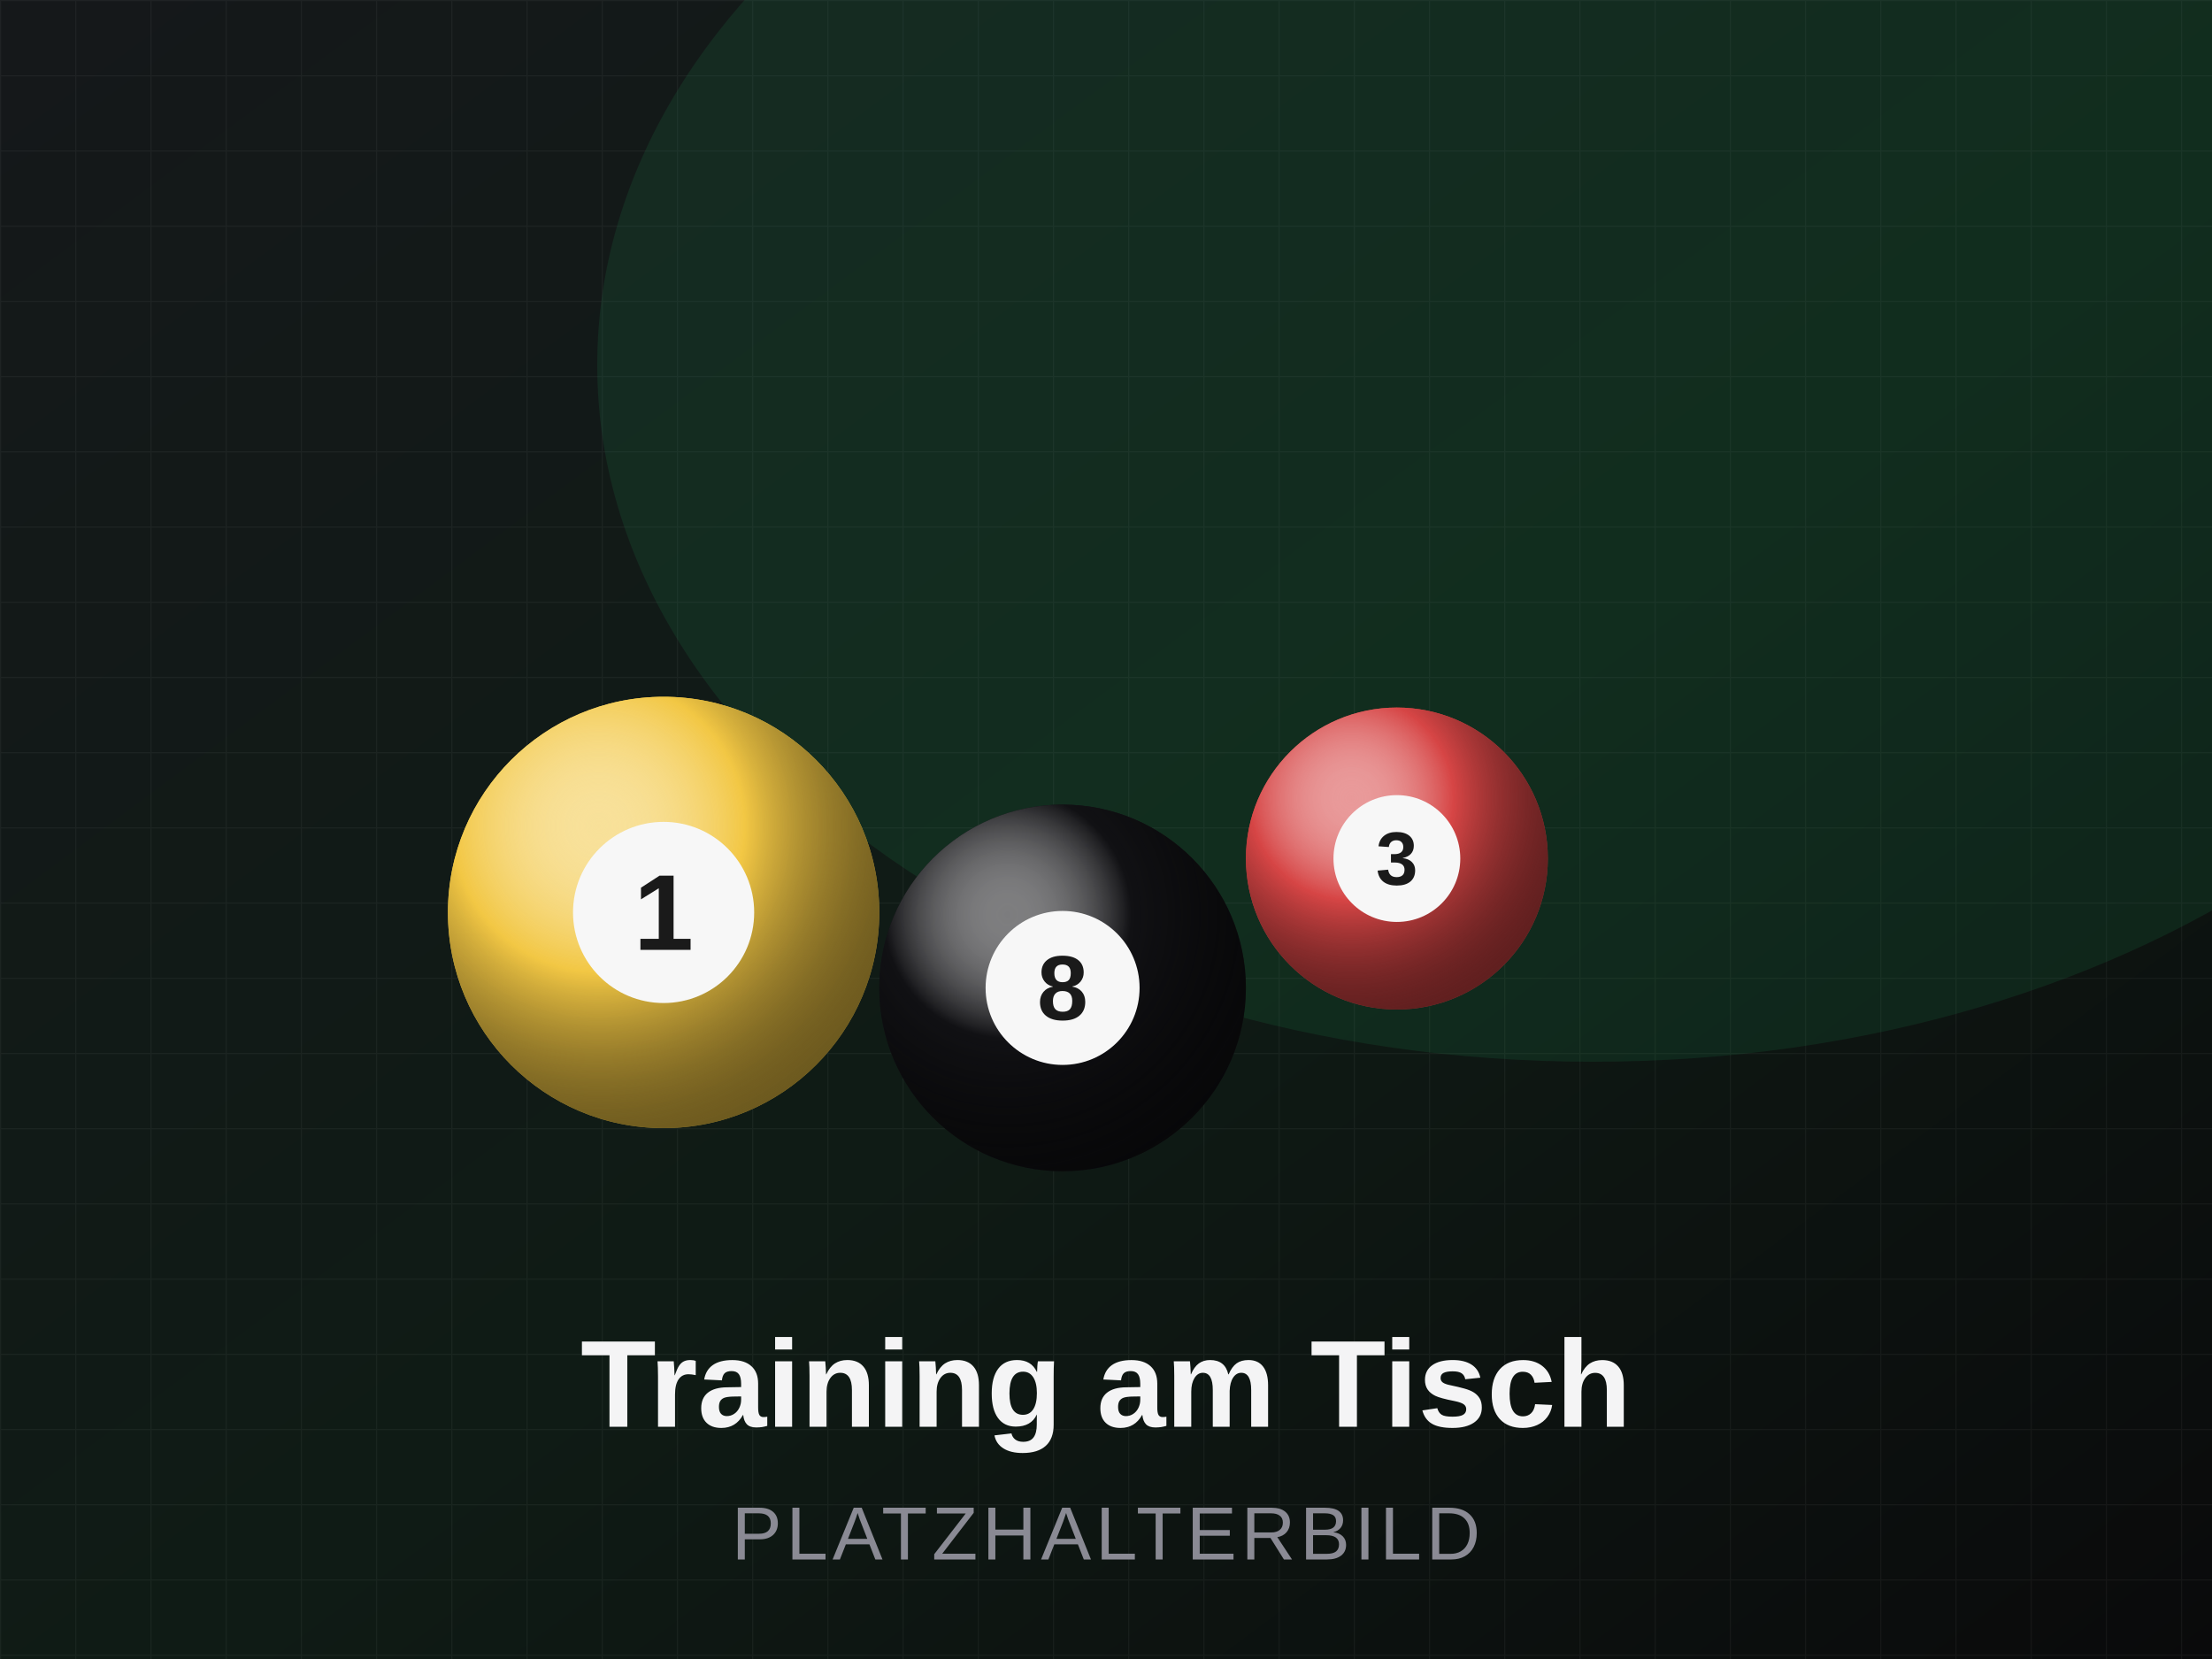
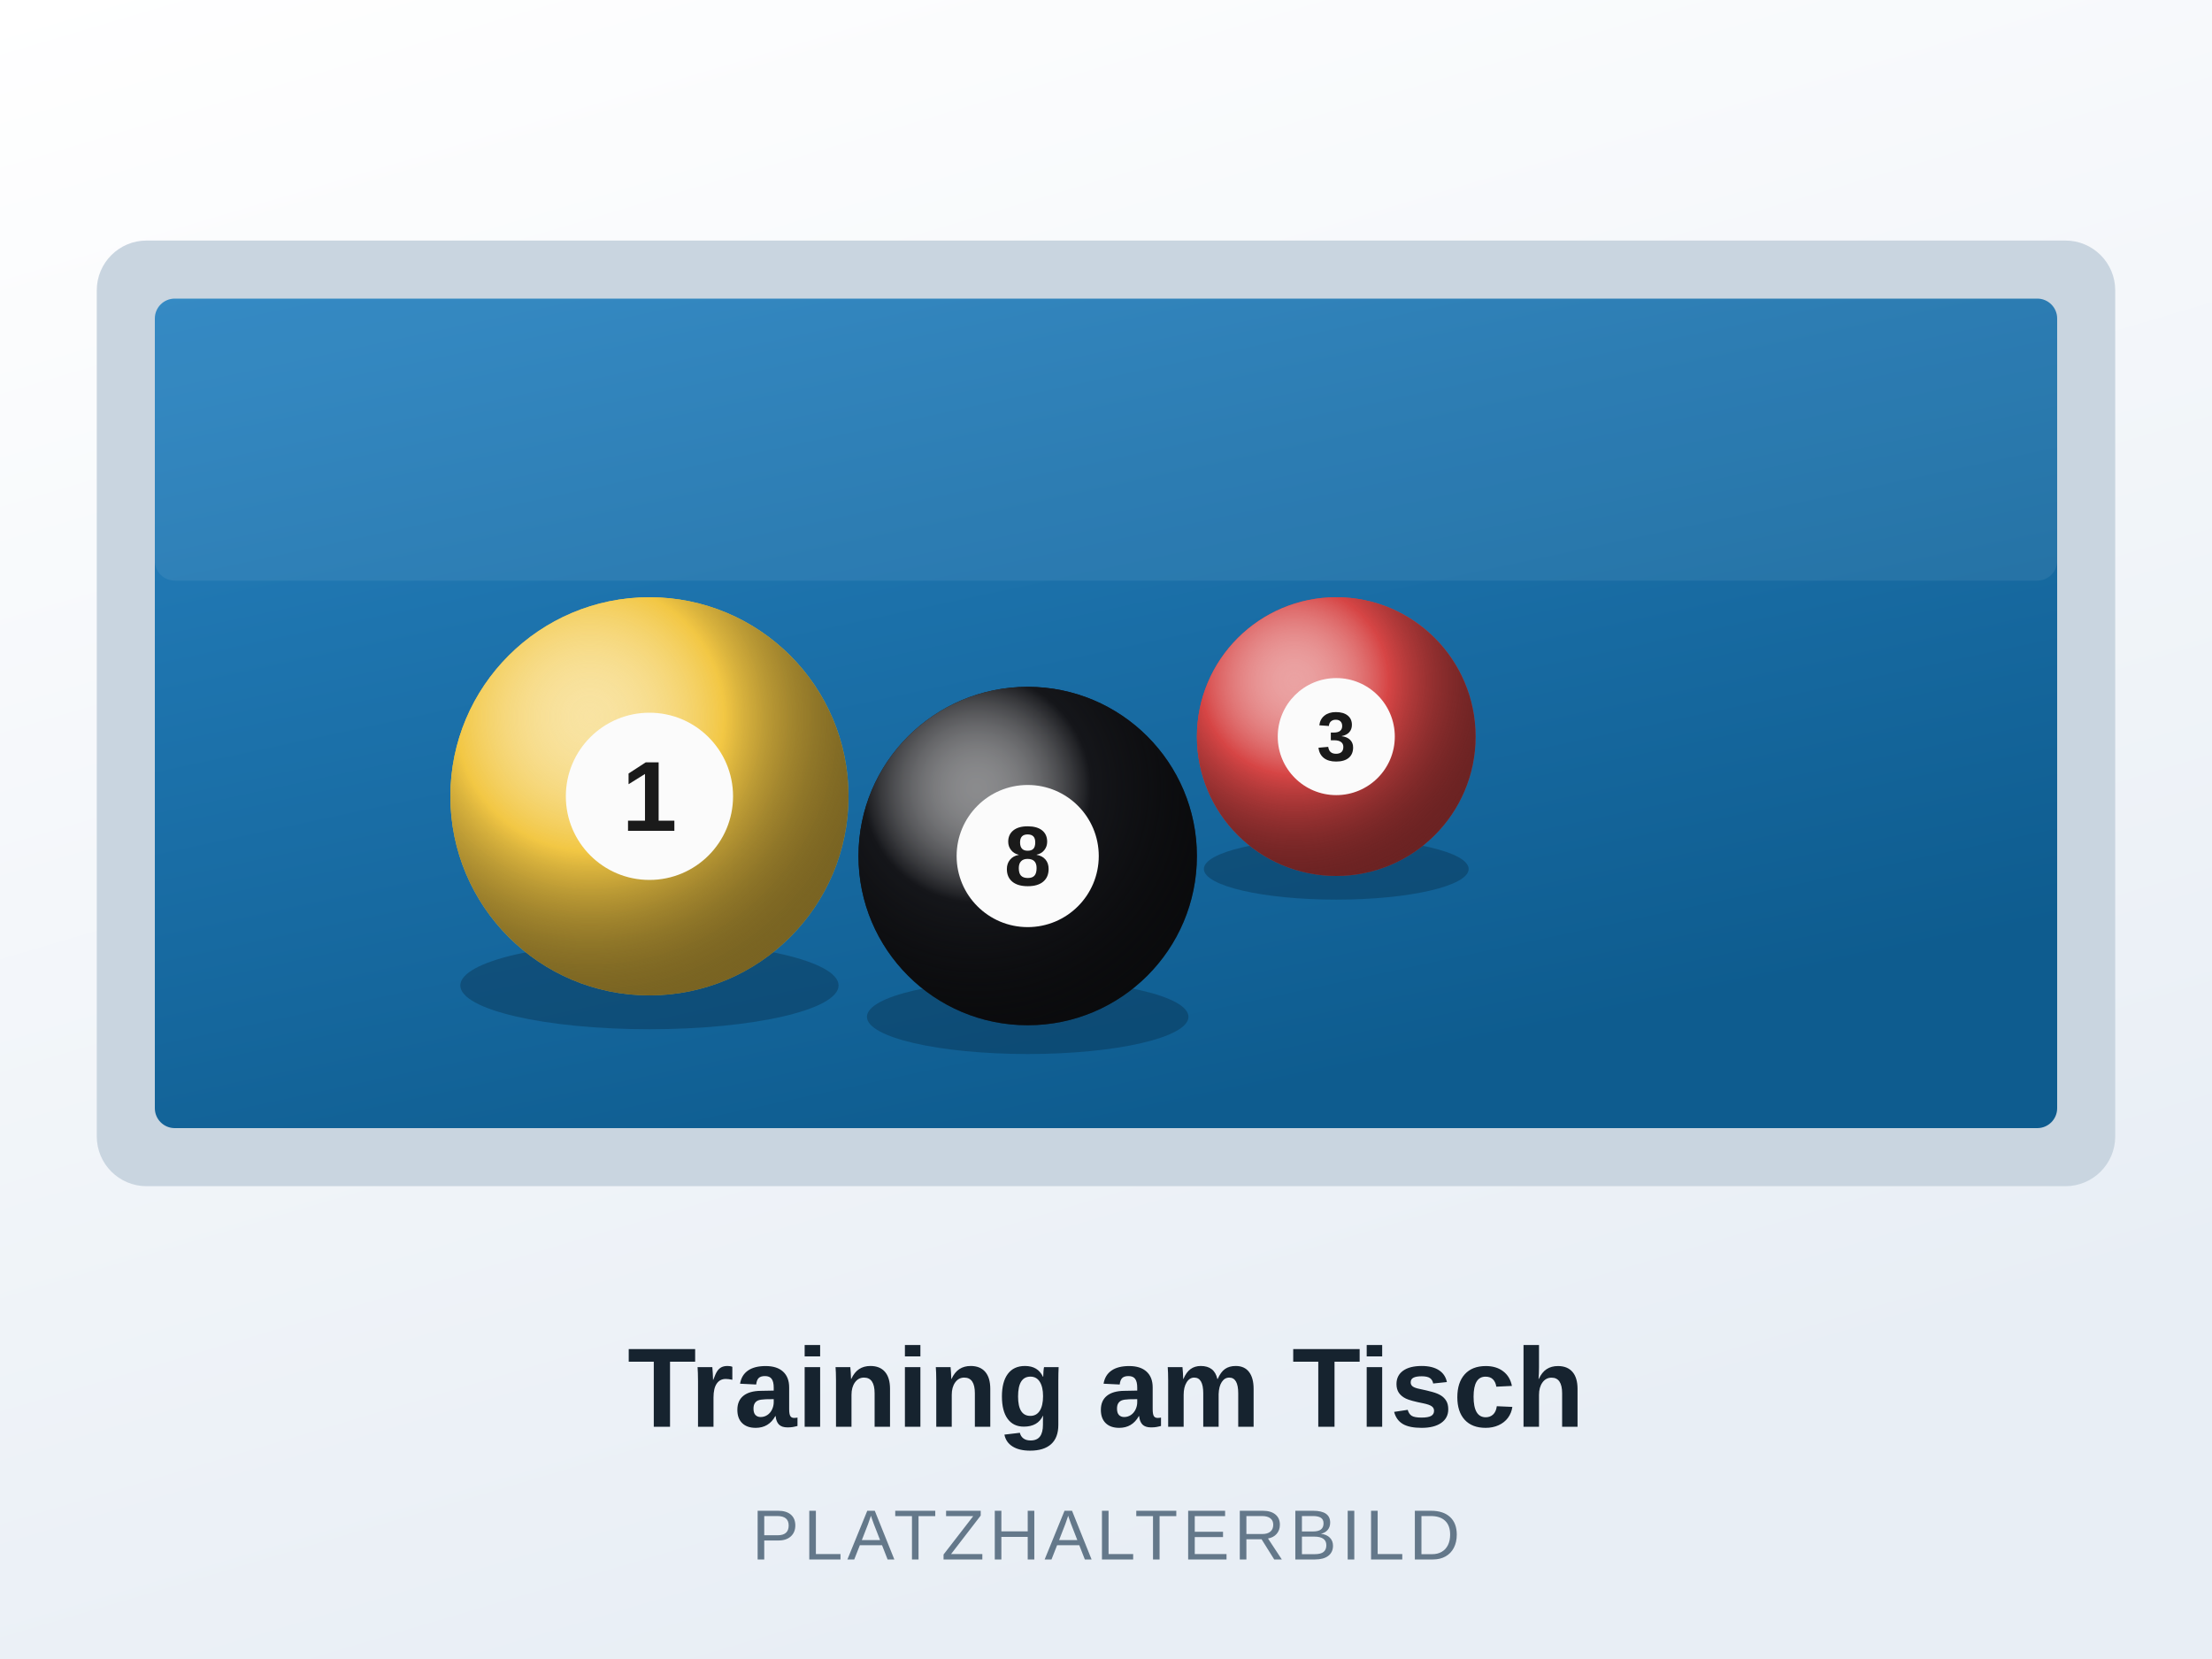
<svg xmlns="http://www.w3.org/2000/svg" viewBox="0 0 1000 750" width="1000" height="750" role="img" aria-label="Training am Tisch">
  <defs>
-     <linearGradient id="bg" x1="0" y1="0" x2="1" y2="1">
-       <stop offset="0%" stop-color="#15181a" />
-       <stop offset="55%" stop-color="#0f1b15" />
-       <stop offset="100%" stop-color="#0a0a0b" />
+     <linearGradient id="bg" x1="0" y1="0" x2="0.4" y2="1">
+       <stop offset="0%" stop-color="#ffffff" />
+       <stop offset="100%" stop-color="#e8eef5" />
    </linearGradient>
-     <pattern id="grid" width="34" height="34" patternUnits="userSpaceOnUse">
-       <path d="M34 0H0V34" fill="none" stroke="#ffffff" stroke-opacity=".045" stroke-width="1" />
-     </pattern>
+     <linearGradient id="cloth" x1="0" y1="0" x2="0.5" y2="1">
+       <stop offset="0%" stop-color="#2782c0" />
+       <stop offset="100%" stop-color="#0e5c8f" />
+     </linearGradient>
  </defs>
  <rect width="1000" height="750" fill="url(#bg)" />
-   <rect width="1000" height="750" fill="url(#grid)" />
-   <ellipse cx="720" cy="165" rx="450" ry="315" fill="#1fa463" fill-opacity=".13" />
+   <rect x="43.75" y="108.75" width="912.5" height="427.5" rx="22.5" fill="#c9d5e0" />
+   <rect x="70" y="135" width="860" height="375" rx="9" fill="url(#cloth)" />
+   <rect x="70" y="135" width="860" height="127.5" rx="9" fill="#ffffff" fill-opacity=".07" />
  <defs>
    <radialGradient id="g13" cx="35%" cy="30%" r="75%">
-       <stop offset="0%" stop-color="#ffffff" stop-opacity=".45" />
+       <stop offset="0%" stop-color="#ffffff" stop-opacity=".5" />
      <stop offset="45%" stop-color="#f2c744" />
-       <stop offset="100%" stop-color="#000000" stop-opacity=".55" />
+       <stop offset="100%" stop-color="#000000" stop-opacity=".5" />
    </radialGradient>
    <clipPath id="clip13">
-       <circle cx="300" cy="412.5" r="97.5" />
+       <circle cx="293.6" cy="360" r="90" />
    </clipPath>
  </defs>
-   <circle cx="300" cy="412.5" r="97.5" fill="#f2c744" />
-   <circle cx="300" cy="412.5" r="97.5" fill="url(#g13)" />
-   <circle cx="300" cy="412.5" r="40.95" fill="#f7f7f7" />
-   <text x="300" y="412.5" fill="#1a1a1a" font-family="Segoe UI, Arial, sans-serif" font-size="48.75" font-weight="700" text-anchor="middle" dominant-baseline="central">1</text>
+   <ellipse cx="293.6" cy="445.5" rx="85.5" ry="19.8" fill="#06263d" fill-opacity=".35" />
+   <circle cx="293.6" cy="360" r="90" fill="#f2c744" />
+   <circle cx="293.6" cy="360" r="90" fill="url(#g13)" />
+   <circle cx="293.6" cy="360" r="37.8" fill="#fbfbfb" />
+   <text x="293.6" y="360" fill="#1a1a1a" font-family="Segoe UI, Arial, sans-serif" font-size="45" font-weight="700" text-anchor="middle" dominant-baseline="central">1</text>
  <defs>
    <radialGradient id="g14" cx="35%" cy="30%" r="75%">
-       <stop offset="0%" stop-color="#ffffff" stop-opacity=".45" />
-       <stop offset="45%" stop-color="#111114" />
-       <stop offset="100%" stop-color="#000000" stop-opacity=".55" />
+       <stop offset="0%" stop-color="#ffffff" stop-opacity=".5" />
+       <stop offset="45%" stop-color="#15161a" />
+       <stop offset="100%" stop-color="#000000" stop-opacity=".5" />
    </radialGradient>
    <clipPath id="clip14">
-       <circle cx="480.375" cy="446.625" r="82.875" />
+       <circle cx="464.6" cy="387" r="76.5" />
    </clipPath>
  </defs>
-   <circle cx="480.375" cy="446.625" r="82.875" fill="#111114" />
-   <circle cx="480.375" cy="446.625" r="82.875" fill="url(#g14)" />
-   <circle cx="480.375" cy="446.625" r="34.807" fill="#f7f7f7" />
-   <text x="480.375" y="446.625" fill="#1a1a1a" font-family="Segoe UI, Arial, sans-serif" font-size="41.438" font-weight="700" text-anchor="middle" dominant-baseline="central">8</text>
+   <ellipse cx="464.6" cy="459.675" rx="72.675" ry="16.83" fill="#06263d" fill-opacity=".35" />
+   <circle cx="464.6" cy="387" r="76.5" fill="#15161a" />
+   <circle cx="464.6" cy="387" r="76.5" fill="url(#g14)" />
+   <circle cx="464.6" cy="387" r="32.13" fill="#fbfbfb" />
+   <text x="464.6" y="387" fill="#1a1a1a" font-family="Segoe UI, Arial, sans-serif" font-size="38.25" font-weight="700" text-anchor="middle" dominant-baseline="central">8</text>
  <defs>
    <radialGradient id="g15" cx="35%" cy="30%" r="75%">
-       <stop offset="0%" stop-color="#ffffff" stop-opacity=".45" />
+       <stop offset="0%" stop-color="#ffffff" stop-opacity=".5" />
      <stop offset="45%" stop-color="#d64545" />
-       <stop offset="100%" stop-color="#000000" stop-opacity=".55" />
+       <stop offset="100%" stop-color="#000000" stop-opacity=".5" />
    </radialGradient>
    <clipPath id="clip15">
-       <circle cx="631.5" cy="388.125" r="68.25" />
+       <circle cx="604.1" cy="333" r="63" />
    </clipPath>
  </defs>
-   <circle cx="631.5" cy="388.125" r="68.25" fill="#d64545" />
-   <circle cx="631.5" cy="388.125" r="68.25" fill="url(#g15)" />
-   <circle cx="631.5" cy="388.125" r="28.665" fill="#f7f7f7" />
-   <text x="631.5" y="388.125" fill="#1a1a1a" font-family="Segoe UI, Arial, sans-serif" font-size="34.125" font-weight="700" text-anchor="middle" dominant-baseline="central">3</text>
+   <ellipse cx="604.1" cy="392.85" rx="59.85" ry="13.86" fill="#06263d" fill-opacity=".35" />
+   <circle cx="604.1" cy="333" r="63" fill="#d64545" />
+   <circle cx="604.1" cy="333" r="63" fill="url(#g15)" />
+   <circle cx="604.1" cy="333" r="26.46" fill="#fbfbfb" />
+   <text x="604.1" y="333" fill="#1a1a1a" font-family="Segoe UI, Arial, sans-serif" font-size="31.5" font-weight="700" text-anchor="middle" dominant-baseline="central">3</text>
  <g font-family="Segoe UI, Arial, sans-serif" text-anchor="middle">
-     <text x="500" y="645" fill="#f4f4f5" font-size="56" font-weight="700">Training am Tisch</text>
-     <text x="500" y="705" fill="#8a8a94" font-size="34" letter-spacing="2">PLATZHALTERBILD</text>
+     <text x="500" y="645" fill="#16232f" font-size="51" font-weight="700">Training am Tisch</text>
+     <text x="500" y="705" fill="#64788a" font-size="32" letter-spacing="2">PLATZHALTERBILD</text>
  </g>
</svg>
